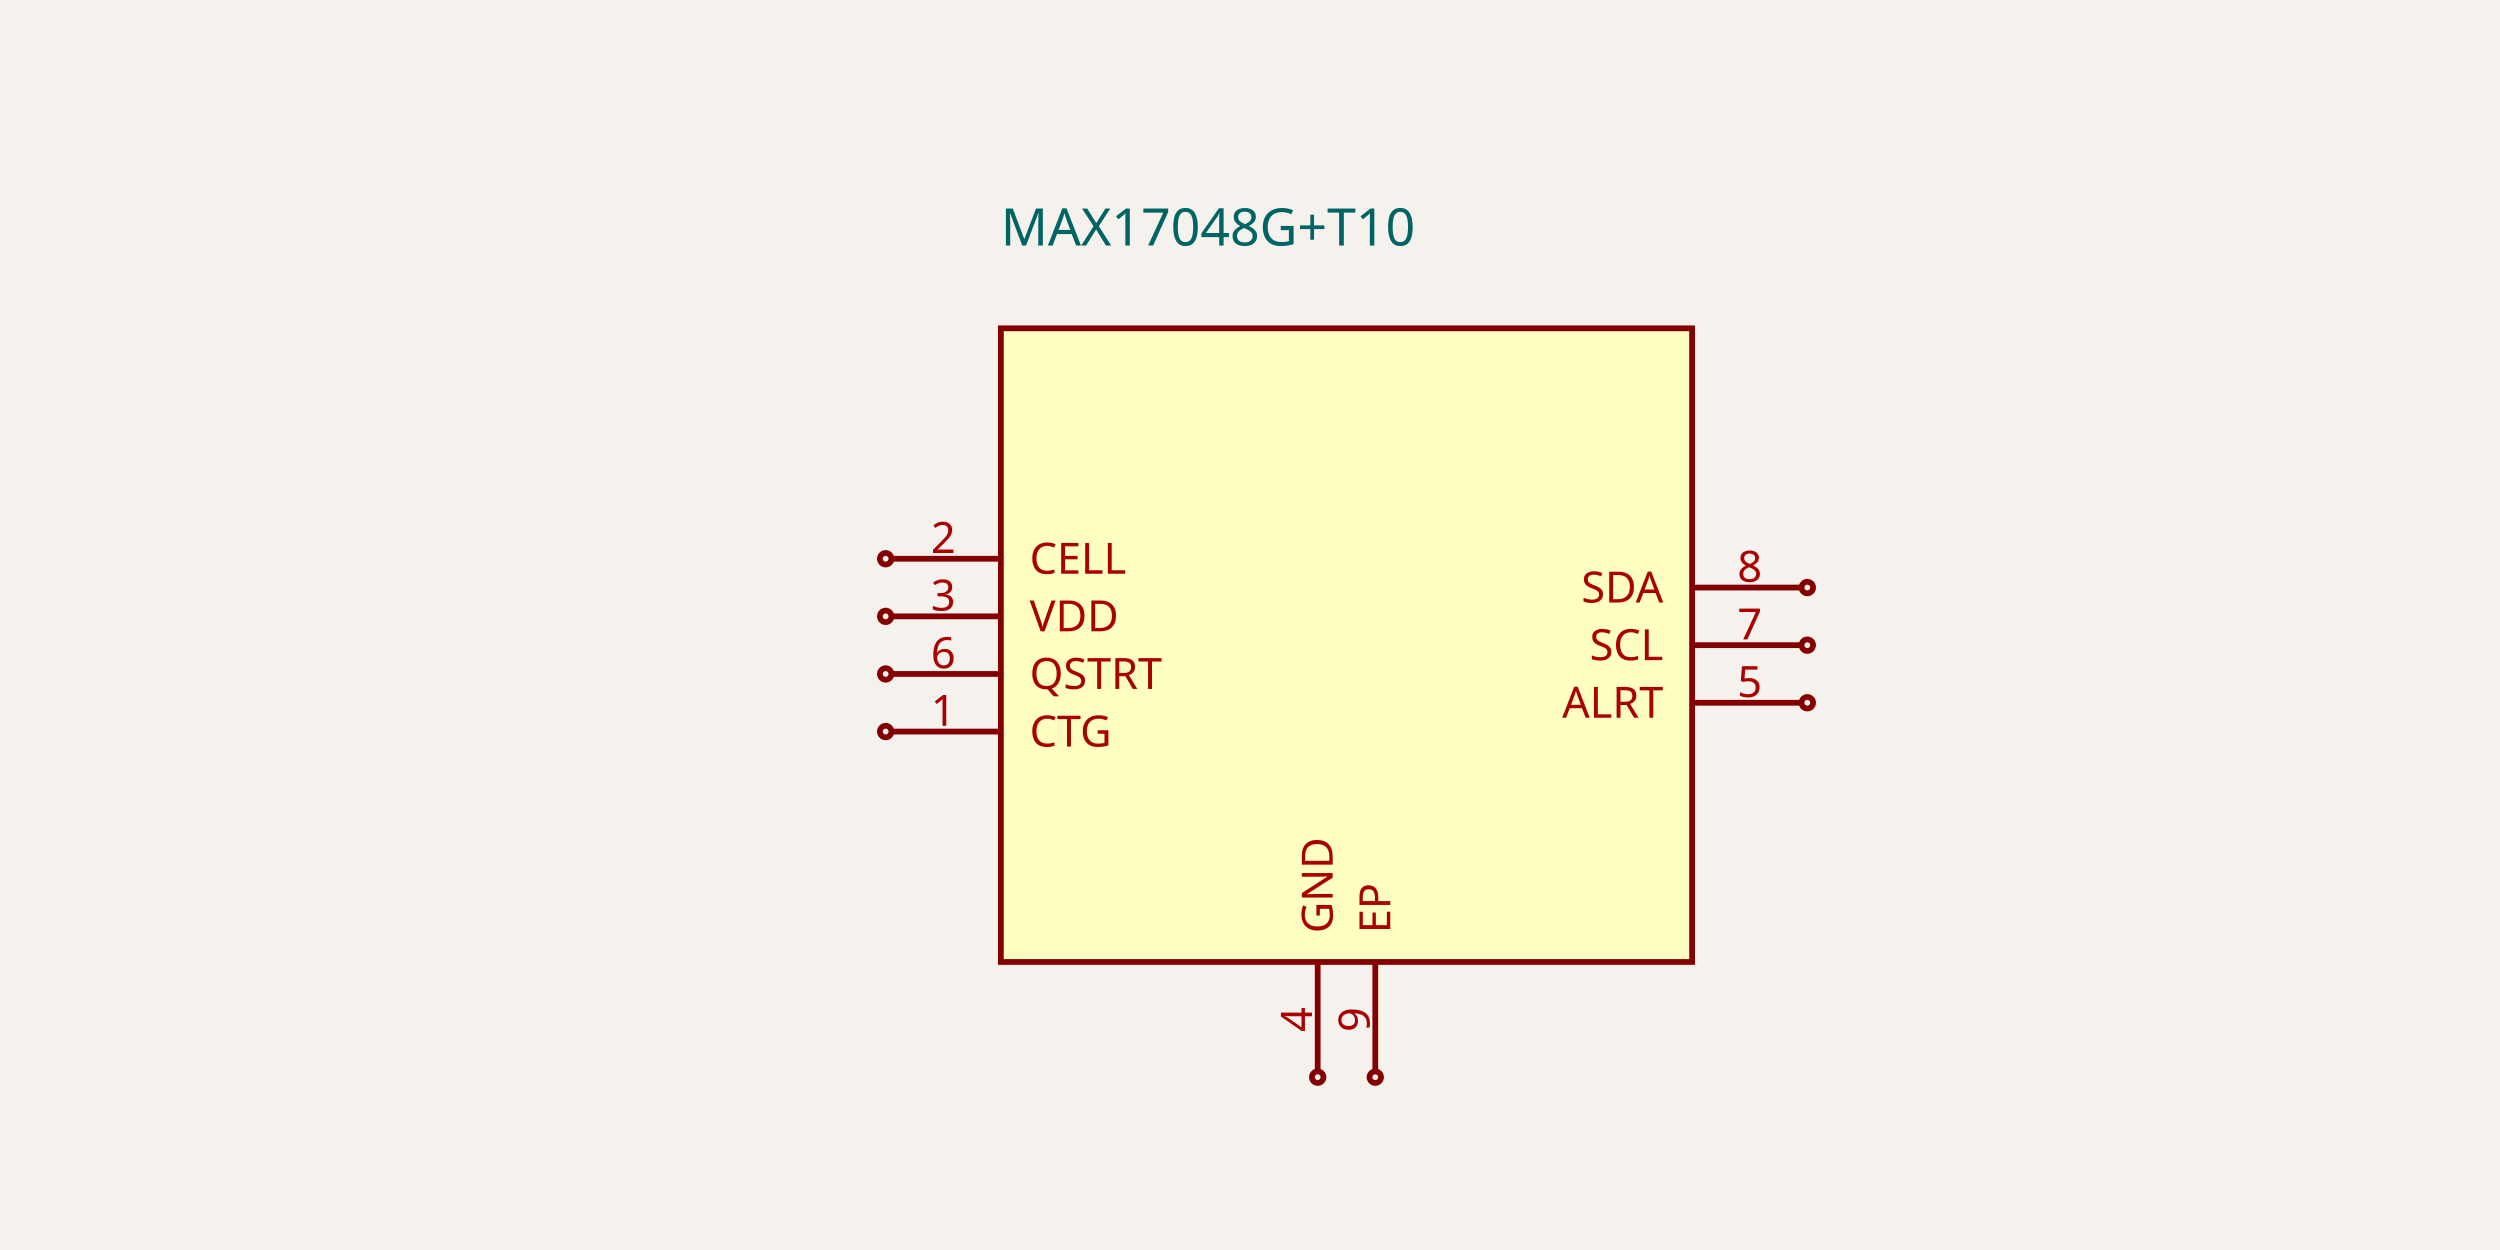
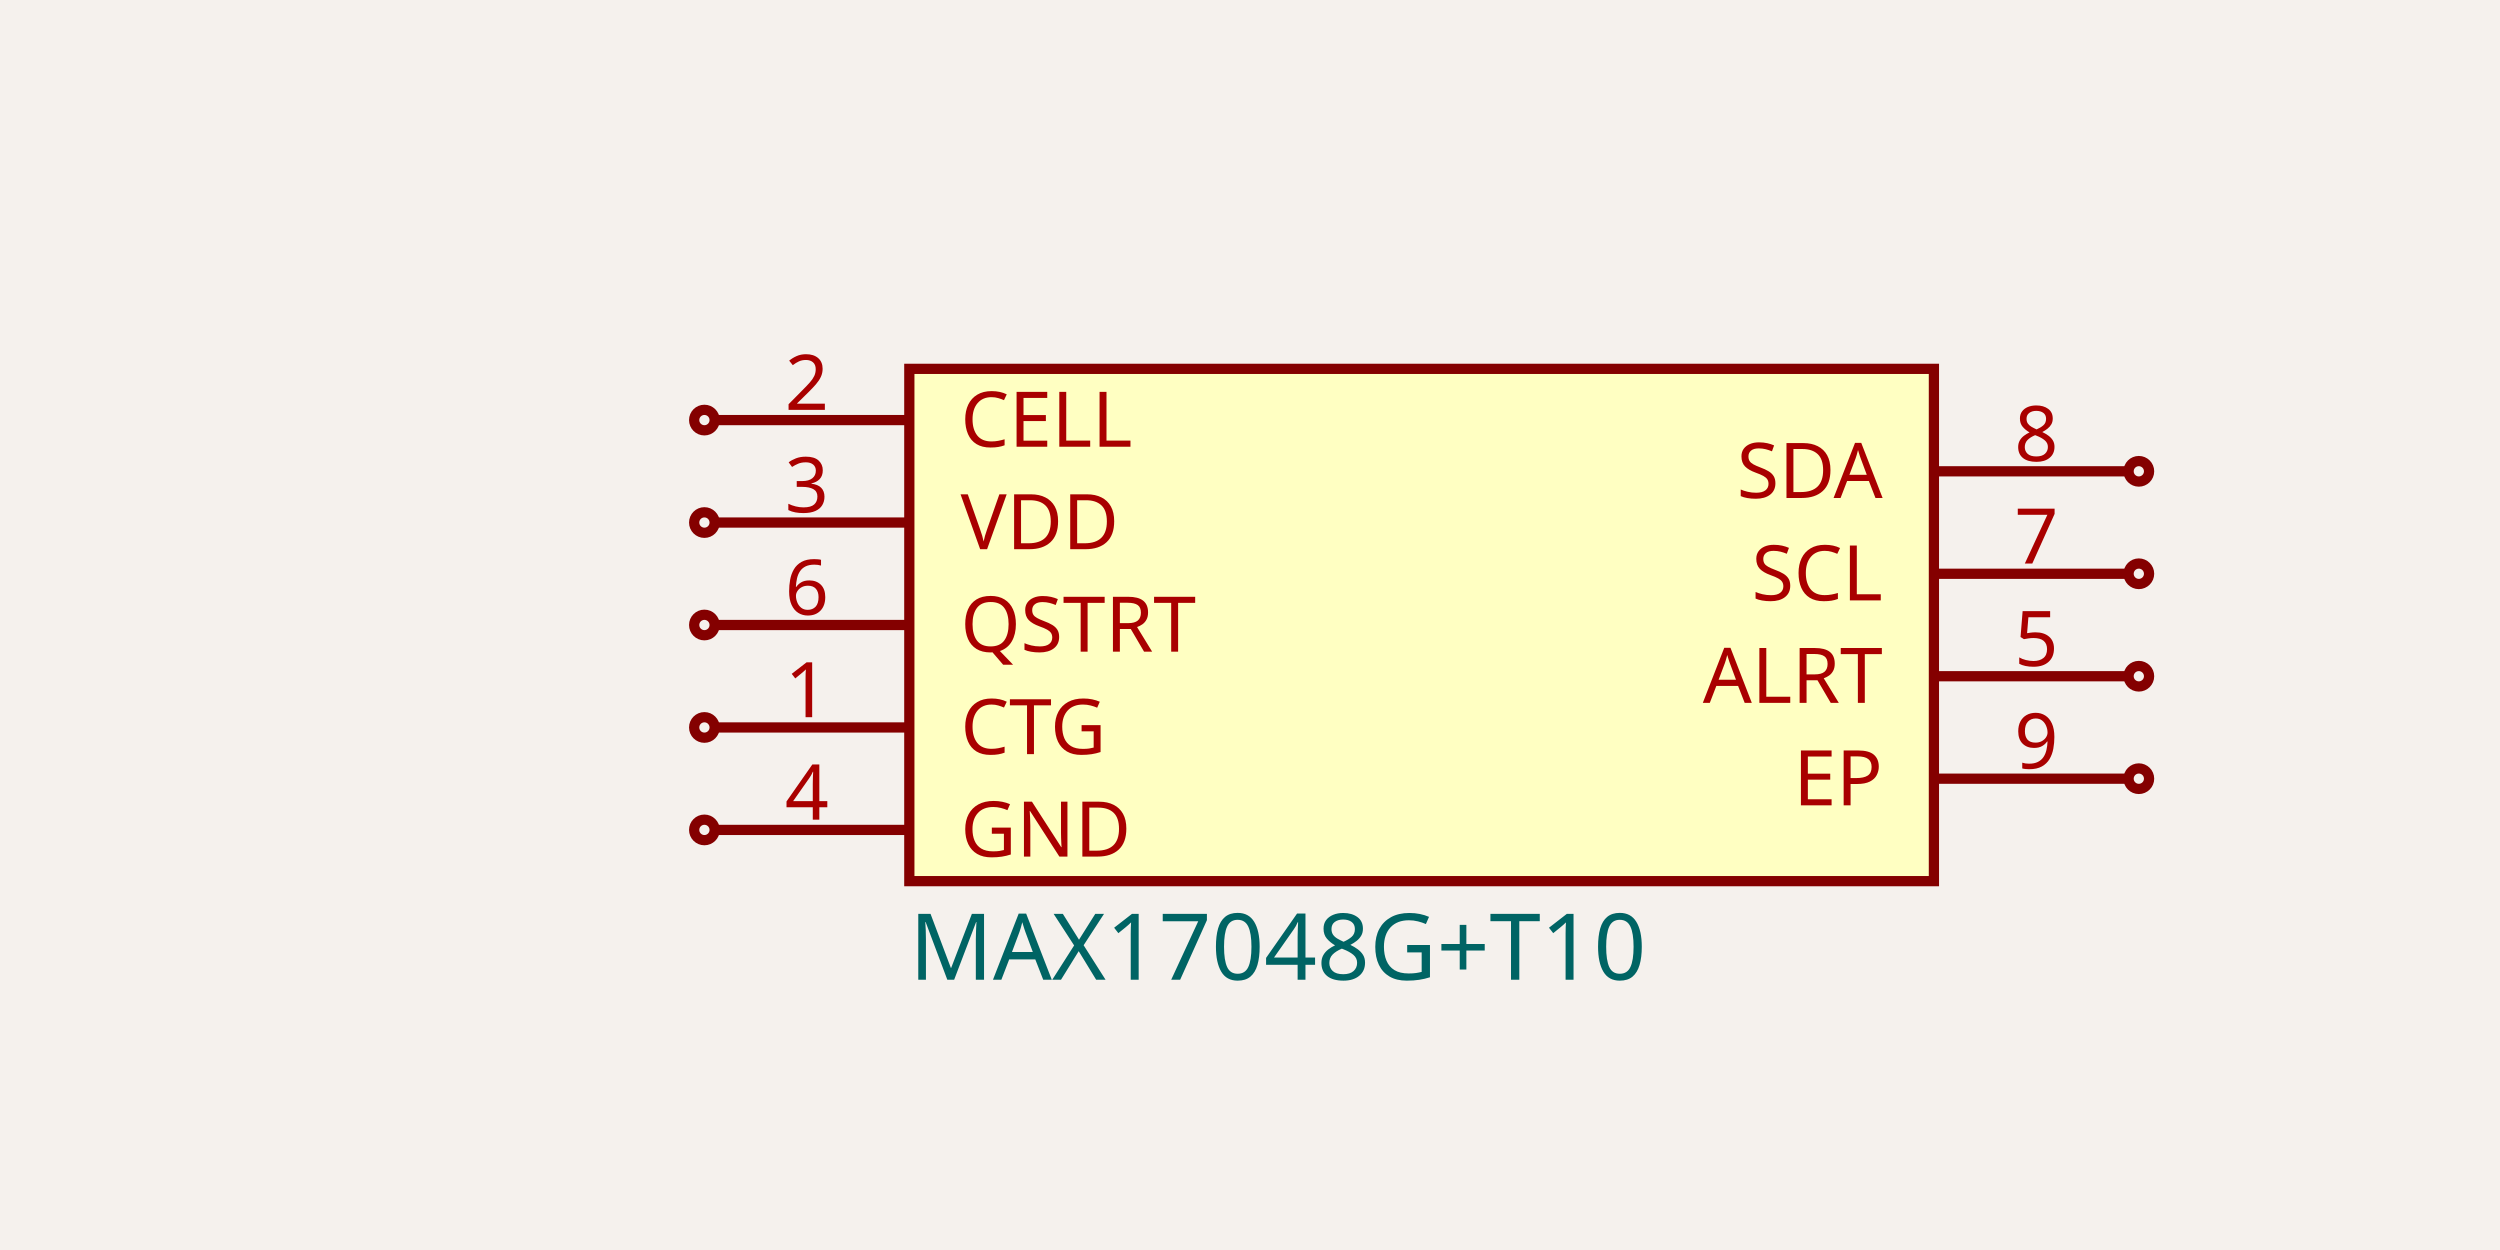
- <svg xmlns="http://www.w3.org/2000/svg" class="tscircuit-schematic" width="1200" height="600" style="background-color: rgb(245, 241, 237)" data-real-to-screen-transform="matrix(138.2488479263,0,0,-138.2488479263,646.3133640553,309.6774193548)">
+ <svg xmlns="http://www.w3.org/2000/svg" class="tscircuit-schematic" width="1200" height="600" style="background-color: rgb(245, 241, 237)" data-real-to-screen-transform="matrix(245.9016393443,0,0,-245.9016393443,682.3770491803,300)">
  <style>
              .boundary { fill: rgb(245, 241, 237); }
              .schematic-boundary { fill: none; stroke: #fff; }
              .component { fill: none; stroke: rgb(132, 0, 0); }
              .chip { fill: rgb(255, 255, 194); stroke: rgb(132, 0, 0); }
              .component-pin { fill: none; stroke: rgb(132, 0, 0); }
              .text { font-family: sans-serif; fill: rgb(0, 150, 0); }
              .pin-number { fill: rgb(169, 0, 0); }
              .port-label { fill: rgb(0, 100, 100); }
              .component-name { fill: rgb(0, 100, 100); }
              
            </style>
  <rect class="boundary" x="0" y="0" width="1200" height="600" />
  <g class="sch-component" data-circuit-json-type="schematic_component" data-schematic-component-id="schematic_component_0">
-     <rect class="component chip sch-component-body" x="480.415" y="157.604" width="331.797" height="304.147" stroke-width="2.765px" fill="rgb(255, 255, 194)" stroke="rgb(132, 0, 0)" />
-     <rect class="component-overlay sch-component-overlay" x="480.415" y="157.604" width="331.797" height="304.147" fill="transparent" />
-     <text class="sch-text" x="480.415" y="109.217" fill="#006464" text-anchor="start" dominant-baseline="middle" font-family="sans-serif" font-size="24.885px" transform="rotate(0, 480.4147, 109.2166)">MAX17048G+T10</text>
-     <text class="sch-text" x="480.415" y="81.567" fill="#006464" text-anchor="start" dominant-baseline="middle" font-family="sans-serif" font-size="24.885px" transform="rotate(0, 480.4147, 81.56682)" />
-     <line class="component-pin sch-component-pin sch-port-line" x1="480.415" y1="351.152" x2="427.88" y2="351.152" stroke-width="2.765px" />
+     <rect class="component chip sch-component-body" x="436.475" y="177.049" width="491.803" height="245.902" stroke-width="4.918px" fill="rgb(255, 255, 194)" stroke="rgb(132, 0, 0)" />
+     <rect class="component-overlay sch-component-overlay" x="436.475" y="177.049" width="491.803" height="245.902" fill="transparent" />
+     <text class="sch-text" x="436.475" y="454.918" fill="#006464" text-anchor="start" dominant-baseline="middle" font-family="sans-serif" font-size="44.262px" transform="rotate(0, 436.4754, 454.918)">MAX17048G+T10</text>
+     <text class="sch-text" x="436.475" y="145.082" fill="#006464" text-anchor="start" dominant-baseline="middle" font-family="sans-serif" font-size="44.262px" transform="rotate(0, 436.4754, 145.082)" />
+     <line class="component-pin sch-component-pin sch-port-line" x1="436.475" y1="349.18" x2="343.033" y2="349.18" stroke-width="4.918px" />
    <g class="sch-port" data-schematic-port-id="source_port_0">
-       <circle class="component-pin sch-component-pin sch-port-terminal" cx="425.115" cy="351.152" r="2.765" stroke-width="2.765px" />
-       <rect x="422.35" y="348.387" width="5.53" height="5.53" opacity="0" />
+       <circle class="component-pin sch-component-pin sch-port-terminal" cx="338.115" cy="349.18" r="4.918" stroke-width="4.918px" />
+       <rect x="333.197" y="344.262" width="9.836" height="9.836" opacity="0" />
    </g>
-     <text class="pin-number sch-pin-number" x="452.765" y="348.387" style="font-family: sans-serif;" fill="rgb(169, 0, 0)" text-anchor="middle" dominant-baseline="auto" font-size="20.737px" transform="">1</text>
-     <text class="pin-number sch-pin-label" x="494.24" y="351.152" style="font-family: sans-serif;" fill="rgb(169, 0, 0)" text-anchor="start" dominant-baseline="middle" font-size="20.737px" transform="">CTG</text>
-     <line class="component-pin sch-component-pin sch-port-line" x1="480.415" y1="268.203" x2="427.88" y2="268.203" stroke-width="2.765px" />
+     <text class="pin-number sch-pin-number" x="387.295" y="344.262" style="font-family: sans-serif;" fill="rgb(169, 0, 0)" text-anchor="middle" dominant-baseline="auto" font-size="36.885px" transform="">1</text>
+     <text class="pin-number sch-pin-label" x="461.066" y="349.18" style="font-family: sans-serif;" fill="rgb(169, 0, 0)" text-anchor="start" dominant-baseline="middle" font-size="36.885px" transform="">CTG</text>
+     <line class="component-pin sch-component-pin sch-port-line" x1="436.475" y1="201.639" x2="343.033" y2="201.639" stroke-width="4.918px" />
    <g class="sch-port" data-schematic-port-id="source_port_1">
-       <circle class="component-pin sch-component-pin sch-port-terminal" cx="425.115" cy="268.203" r="2.765" stroke-width="2.765px" />
-       <rect x="422.35" y="265.438" width="5.53" height="5.53" opacity="0" />
+       <circle class="component-pin sch-component-pin sch-port-terminal" cx="338.115" cy="201.639" r="4.918" stroke-width="4.918px" />
+       <rect x="333.197" y="196.721" width="9.836" height="9.836" opacity="0" />
    </g>
-     <text class="pin-number sch-pin-number" x="452.765" y="265.438" style="font-family: sans-serif;" fill="rgb(169, 0, 0)" text-anchor="middle" dominant-baseline="auto" font-size="20.737px" transform="">2</text>
-     <text class="pin-number sch-pin-label" x="494.24" y="268.203" style="font-family: sans-serif;" fill="rgb(169, 0, 0)" text-anchor="start" dominant-baseline="middle" font-size="20.737px" transform="">CELL</text>
-     <line class="component-pin sch-component-pin sch-port-line" x1="480.415" y1="295.853" x2="427.88" y2="295.853" stroke-width="2.765px" />
+     <text class="pin-number sch-pin-number" x="387.295" y="196.721" style="font-family: sans-serif;" fill="rgb(169, 0, 0)" text-anchor="middle" dominant-baseline="auto" font-size="36.885px" transform="">2</text>
+     <text class="pin-number sch-pin-label" x="461.066" y="201.639" style="font-family: sans-serif;" fill="rgb(169, 0, 0)" text-anchor="start" dominant-baseline="middle" font-size="36.885px" transform="">CELL</text>
+     <line class="component-pin sch-component-pin sch-port-line" x1="436.475" y1="250.82" x2="343.033" y2="250.82" stroke-width="4.918px" />
    <g class="sch-port" data-schematic-port-id="source_port_2">
-       <circle class="component-pin sch-component-pin sch-port-terminal" cx="425.115" cy="295.853" r="2.765" stroke-width="2.765px" />
-       <rect x="422.35" y="293.088" width="5.53" height="5.53" opacity="0" />
+       <circle class="component-pin sch-component-pin sch-port-terminal" cx="338.115" cy="250.82" r="4.918" stroke-width="4.918px" />
+       <rect x="333.197" y="245.902" width="9.836" height="9.836" opacity="0" />
    </g>
-     <text class="pin-number sch-pin-number" x="452.765" y="293.088" style="font-family: sans-serif;" fill="rgb(169, 0, 0)" text-anchor="middle" dominant-baseline="auto" font-size="20.737px" transform="">3</text>
-     <text class="pin-number sch-pin-label" x="494.24" y="295.853" style="font-family: sans-serif;" fill="rgb(169, 0, 0)" text-anchor="start" dominant-baseline="middle" font-size="20.737px" transform="">VDD</text>
-     <line class="component-pin sch-component-pin sch-port-line" x1="632.488" y1="461.751" x2="632.488" y2="514.286" stroke-width="2.765px" />
+     <text class="pin-number sch-pin-number" x="387.295" y="245.902" style="font-family: sans-serif;" fill="rgb(169, 0, 0)" text-anchor="middle" dominant-baseline="auto" font-size="36.885px" transform="">3</text>
+     <text class="pin-number sch-pin-label" x="461.066" y="250.82" style="font-family: sans-serif;" fill="rgb(169, 0, 0)" text-anchor="start" dominant-baseline="middle" font-size="36.885px" transform="">VDD</text>
+     <line class="component-pin sch-component-pin sch-port-line" x1="436.475" y1="398.361" x2="343.033" y2="398.361" stroke-width="4.918px" />
    <g class="sch-port" data-schematic-port-id="source_port_3">
-       <circle class="component-pin sch-component-pin sch-port-terminal" cx="632.488" cy="517.051" r="2.765" stroke-width="2.765px" />
-       <rect x="629.724" y="514.286" width="5.53" height="5.53" opacity="0" />
+       <circle class="component-pin sch-component-pin sch-port-terminal" cx="338.115" cy="398.361" r="4.918" stroke-width="4.918px" />
+       <rect x="333.197" y="393.443" width="9.836" height="9.836" opacity="0" />
    </g>
-     <text class="pin-number sch-pin-number" x="629.724" y="489.401" style="font-family: sans-serif;" fill="rgb(169, 0, 0)" text-anchor="middle" dominant-baseline="auto" font-size="20.737px" transform="rotate(-90 629.7235 489.4009)">4</text>
-     <text class="pin-number sch-pin-label" x="632.488" y="447.926" style="font-family: sans-serif;" fill="rgb(169, 0, 0)" text-anchor="start" dominant-baseline="middle" font-size="20.737px" transform="rotate(-90 632.4885 447.9263)">GND</text>
-     <line class="component-pin sch-component-pin sch-port-line" x1="812.212" y1="337.327" x2="864.747" y2="337.327" stroke-width="2.765px" />
+     <text class="pin-number sch-pin-number" x="387.295" y="393.443" style="font-family: sans-serif;" fill="rgb(169, 0, 0)" text-anchor="middle" dominant-baseline="auto" font-size="36.885px" transform="">4</text>
+     <text class="pin-number sch-pin-label" x="461.066" y="398.361" style="font-family: sans-serif;" fill="rgb(169, 0, 0)" text-anchor="start" dominant-baseline="middle" font-size="36.885px" transform="">GND</text>
+     <line class="component-pin sch-component-pin sch-port-line" x1="928.279" y1="324.59" x2="1021.721" y2="324.59" stroke-width="4.918px" />
    <g class="sch-port" data-schematic-port-id="source_port_4">
-       <circle class="component-pin sch-component-pin sch-port-terminal" cx="867.512" cy="337.327" r="2.765" stroke-width="2.765px" />
-       <rect x="864.747" y="334.562" width="5.53" height="5.53" opacity="0" />
+       <circle class="component-pin sch-component-pin sch-port-terminal" cx="1026.639" cy="324.59" r="4.918" stroke-width="4.918px" />
+       <rect x="1021.721" y="319.672" width="9.836" height="9.836" opacity="0" />
    </g>
-     <text class="pin-number sch-pin-number" x="839.862" y="334.562" style="font-family: sans-serif;" fill="rgb(169, 0, 0)" text-anchor="middle" dominant-baseline="auto" font-size="20.737px" transform="">5</text>
-     <text class="pin-number sch-pin-label" x="798.387" y="337.327" style="font-family: sans-serif;" fill="rgb(169, 0, 0)" text-anchor="end" dominant-baseline="middle" font-size="20.737px" transform="">ALRT</text>
-     <line class="component-pin sch-component-pin sch-port-line" x1="480.415" y1="323.502" x2="427.88" y2="323.502" stroke-width="2.765px" />
+     <text class="pin-number sch-pin-number" x="977.459" y="319.672" style="font-family: sans-serif;" fill="rgb(169, 0, 0)" text-anchor="middle" dominant-baseline="auto" font-size="36.885px" transform="">5</text>
+     <text class="pin-number sch-pin-label" x="903.689" y="324.59" style="font-family: sans-serif;" fill="rgb(169, 0, 0)" text-anchor="end" dominant-baseline="middle" font-size="36.885px" transform="">ALRT</text>
+     <line class="component-pin sch-component-pin sch-port-line" x1="436.475" y1="300" x2="343.033" y2="300" stroke-width="4.918px" />
    <g class="sch-port" data-schematic-port-id="source_port_5">
-       <circle class="component-pin sch-component-pin sch-port-terminal" cx="425.115" cy="323.502" r="2.765" stroke-width="2.765px" />
-       <rect x="422.35" y="320.737" width="5.53" height="5.53" opacity="0" />
+       <circle class="component-pin sch-component-pin sch-port-terminal" cx="338.115" cy="300" r="4.918" stroke-width="4.918px" />
+       <rect x="333.197" y="295.082" width="9.836" height="9.836" opacity="0" />
    </g>
-     <text class="pin-number sch-pin-number" x="452.765" y="320.737" style="font-family: sans-serif;" fill="rgb(169, 0, 0)" text-anchor="middle" dominant-baseline="auto" font-size="20.737px" transform="">6</text>
-     <text class="pin-number sch-pin-label" x="494.24" y="323.502" style="font-family: sans-serif;" fill="rgb(169, 0, 0)" text-anchor="start" dominant-baseline="middle" font-size="20.737px" transform="">QSTRT</text>
-     <line class="component-pin sch-component-pin sch-port-line" x1="812.212" y1="309.677" x2="864.747" y2="309.677" stroke-width="2.765px" />
+     <text class="pin-number sch-pin-number" x="387.295" y="295.082" style="font-family: sans-serif;" fill="rgb(169, 0, 0)" text-anchor="middle" dominant-baseline="auto" font-size="36.885px" transform="">6</text>
+     <text class="pin-number sch-pin-label" x="461.066" y="300" style="font-family: sans-serif;" fill="rgb(169, 0, 0)" text-anchor="start" dominant-baseline="middle" font-size="36.885px" transform="">QSTRT</text>
+     <line class="component-pin sch-component-pin sch-port-line" x1="928.279" y1="275.41" x2="1021.721" y2="275.41" stroke-width="4.918px" />
    <g class="sch-port" data-schematic-port-id="source_port_6">
-       <circle class="component-pin sch-component-pin sch-port-terminal" cx="867.512" cy="309.677" r="2.765" stroke-width="2.765px" />
-       <rect x="864.747" y="306.912" width="5.53" height="5.53" opacity="0" />
+       <circle class="component-pin sch-component-pin sch-port-terminal" cx="1026.639" cy="275.41" r="4.918" stroke-width="4.918px" />
+       <rect x="1021.721" y="270.492" width="9.836" height="9.836" opacity="0" />
    </g>
-     <text class="pin-number sch-pin-number" x="839.862" y="306.912" style="font-family: sans-serif;" fill="rgb(169, 0, 0)" text-anchor="middle" dominant-baseline="auto" font-size="20.737px" transform="">7</text>
-     <text class="pin-number sch-pin-label" x="798.387" y="309.677" style="font-family: sans-serif;" fill="rgb(169, 0, 0)" text-anchor="end" dominant-baseline="middle" font-size="20.737px" transform="">SCL</text>
-     <line class="component-pin sch-component-pin sch-port-line" x1="812.212" y1="282.028" x2="864.747" y2="282.028" stroke-width="2.765px" />
+     <text class="pin-number sch-pin-number" x="977.459" y="270.492" style="font-family: sans-serif;" fill="rgb(169, 0, 0)" text-anchor="middle" dominant-baseline="auto" font-size="36.885px" transform="">7</text>
+     <text class="pin-number sch-pin-label" x="903.689" y="275.41" style="font-family: sans-serif;" fill="rgb(169, 0, 0)" text-anchor="end" dominant-baseline="middle" font-size="36.885px" transform="">SCL</text>
+     <line class="component-pin sch-component-pin sch-port-line" x1="928.279" y1="226.23" x2="1021.721" y2="226.23" stroke-width="4.918px" />
    <g class="sch-port" data-schematic-port-id="source_port_7">
-       <circle class="component-pin sch-component-pin sch-port-terminal" cx="867.512" cy="282.028" r="2.765" stroke-width="2.765px" />
-       <rect x="864.747" y="279.263" width="5.53" height="5.53" opacity="0" />
+       <circle class="component-pin sch-component-pin sch-port-terminal" cx="1026.639" cy="226.23" r="4.918" stroke-width="4.918px" />
+       <rect x="1021.721" y="221.311" width="9.836" height="9.836" opacity="0" />
    </g>
-     <text class="pin-number sch-pin-number" x="839.862" y="279.263" style="font-family: sans-serif;" fill="rgb(169, 0, 0)" text-anchor="middle" dominant-baseline="auto" font-size="20.737px" transform="">8</text>
-     <text class="pin-number sch-pin-label" x="798.387" y="282.028" style="font-family: sans-serif;" fill="rgb(169, 0, 0)" text-anchor="end" dominant-baseline="middle" font-size="20.737px" transform="">SDA</text>
-     <line class="component-pin sch-component-pin sch-port-line" x1="660.138" y1="461.751" x2="660.138" y2="514.286" stroke-width="2.765px" />
+     <text class="pin-number sch-pin-number" x="977.459" y="221.311" style="font-family: sans-serif;" fill="rgb(169, 0, 0)" text-anchor="middle" dominant-baseline="auto" font-size="36.885px" transform="">8</text>
+     <text class="pin-number sch-pin-label" x="903.689" y="226.23" style="font-family: sans-serif;" fill="rgb(169, 0, 0)" text-anchor="end" dominant-baseline="middle" font-size="36.885px" transform="">SDA</text>
+     <line class="component-pin sch-component-pin sch-port-line" x1="928.279" y1="373.77" x2="1021.721" y2="373.77" stroke-width="4.918px" />
    <g class="sch-port" data-schematic-port-id="source_port_8">
-       <circle class="component-pin sch-component-pin sch-port-terminal" cx="660.138" cy="517.051" r="2.765" stroke-width="2.765px" />
-       <rect x="657.373" y="514.286" width="5.53" height="5.53" opacity="0" />
+       <circle class="component-pin sch-component-pin sch-port-terminal" cx="1026.639" cy="373.77" r="4.918" stroke-width="4.918px" />
+       <rect x="1021.721" y="368.852" width="9.836" height="9.836" opacity="0" />
    </g>
-     <text class="pin-number sch-pin-number" x="657.373" y="489.401" style="font-family: sans-serif;" fill="rgb(169, 0, 0)" text-anchor="middle" dominant-baseline="auto" font-size="20.737px" transform="rotate(-90 657.3733 489.4009)">9</text>
-     <text class="pin-number sch-pin-label" x="660.138" y="447.926" style="font-family: sans-serif;" fill="rgb(169, 0, 0)" text-anchor="start" dominant-baseline="middle" font-size="20.737px" transform="rotate(-90 660.1382 447.9263)">EP</text>
+     <text class="pin-number sch-pin-number" x="977.459" y="368.852" style="font-family: sans-serif;" fill="rgb(169, 0, 0)" text-anchor="middle" dominant-baseline="auto" font-size="36.885px" transform="">9</text>
+     <text class="pin-number sch-pin-label" x="903.689" y="373.77" style="font-family: sans-serif;" fill="rgb(169, 0, 0)" text-anchor="end" dominant-baseline="middle" font-size="36.885px" transform="">EP</text>
  </g>
  <g class="schematic-port-hover sch-port-hover" data-schematic-port-id="source_port_0">
-     <circle cx="425.115" cy="351.152" r="5.53" fill="red" opacity="0" />
+     <circle cx="338.115" cy="349.18" r="9.836" fill="red" opacity="0" />
  </g>
  <g class="schematic-port-hover sch-port-hover" data-schematic-port-id="source_port_1">
-     <circle cx="425.115" cy="268.203" r="5.53" fill="red" opacity="0" />
+     <circle cx="338.115" cy="201.639" r="9.836" fill="red" opacity="0" />
  </g>
  <g class="schematic-port-hover sch-port-hover" data-schematic-port-id="source_port_2">
-     <circle cx="425.115" cy="295.853" r="5.53" fill="red" opacity="0" />
+     <circle cx="338.115" cy="250.82" r="9.836" fill="red" opacity="0" />
  </g>
  <g class="schematic-port-hover sch-port-hover" data-schematic-port-id="source_port_3">
-     <circle cx="632.488" cy="517.051" r="5.53" fill="red" opacity="0" />
+     <circle cx="338.115" cy="398.361" r="9.836" fill="red" opacity="0" />
  </g>
  <g class="schematic-port-hover sch-port-hover" data-schematic-port-id="source_port_4">
-     <circle cx="867.512" cy="337.327" r="5.53" fill="red" opacity="0" />
+     <circle cx="1026.639" cy="324.59" r="9.836" fill="red" opacity="0" />
  </g>
  <g class="schematic-port-hover sch-port-hover" data-schematic-port-id="source_port_5">
-     <circle cx="425.115" cy="323.502" r="5.53" fill="red" opacity="0" />
+     <circle cx="338.115" cy="300" r="9.836" fill="red" opacity="0" />
  </g>
  <g class="schematic-port-hover sch-port-hover" data-schematic-port-id="source_port_6">
-     <circle cx="867.512" cy="309.677" r="5.53" fill="red" opacity="0" />
+     <circle cx="1026.639" cy="275.41" r="9.836" fill="red" opacity="0" />
  </g>
  <g class="schematic-port-hover sch-port-hover" data-schematic-port-id="source_port_7">
-     <circle cx="867.512" cy="282.028" r="5.53" fill="red" opacity="0" />
+     <circle cx="1026.639" cy="226.23" r="9.836" fill="red" opacity="0" />
  </g>
  <g class="schematic-port-hover sch-port-hover" data-schematic-port-id="source_port_8">
-     <circle cx="660.138" cy="517.051" r="5.53" fill="red" opacity="0" />
+     <circle cx="1026.639" cy="373.77" r="9.836" fill="red" opacity="0" />
  </g>
</svg>
